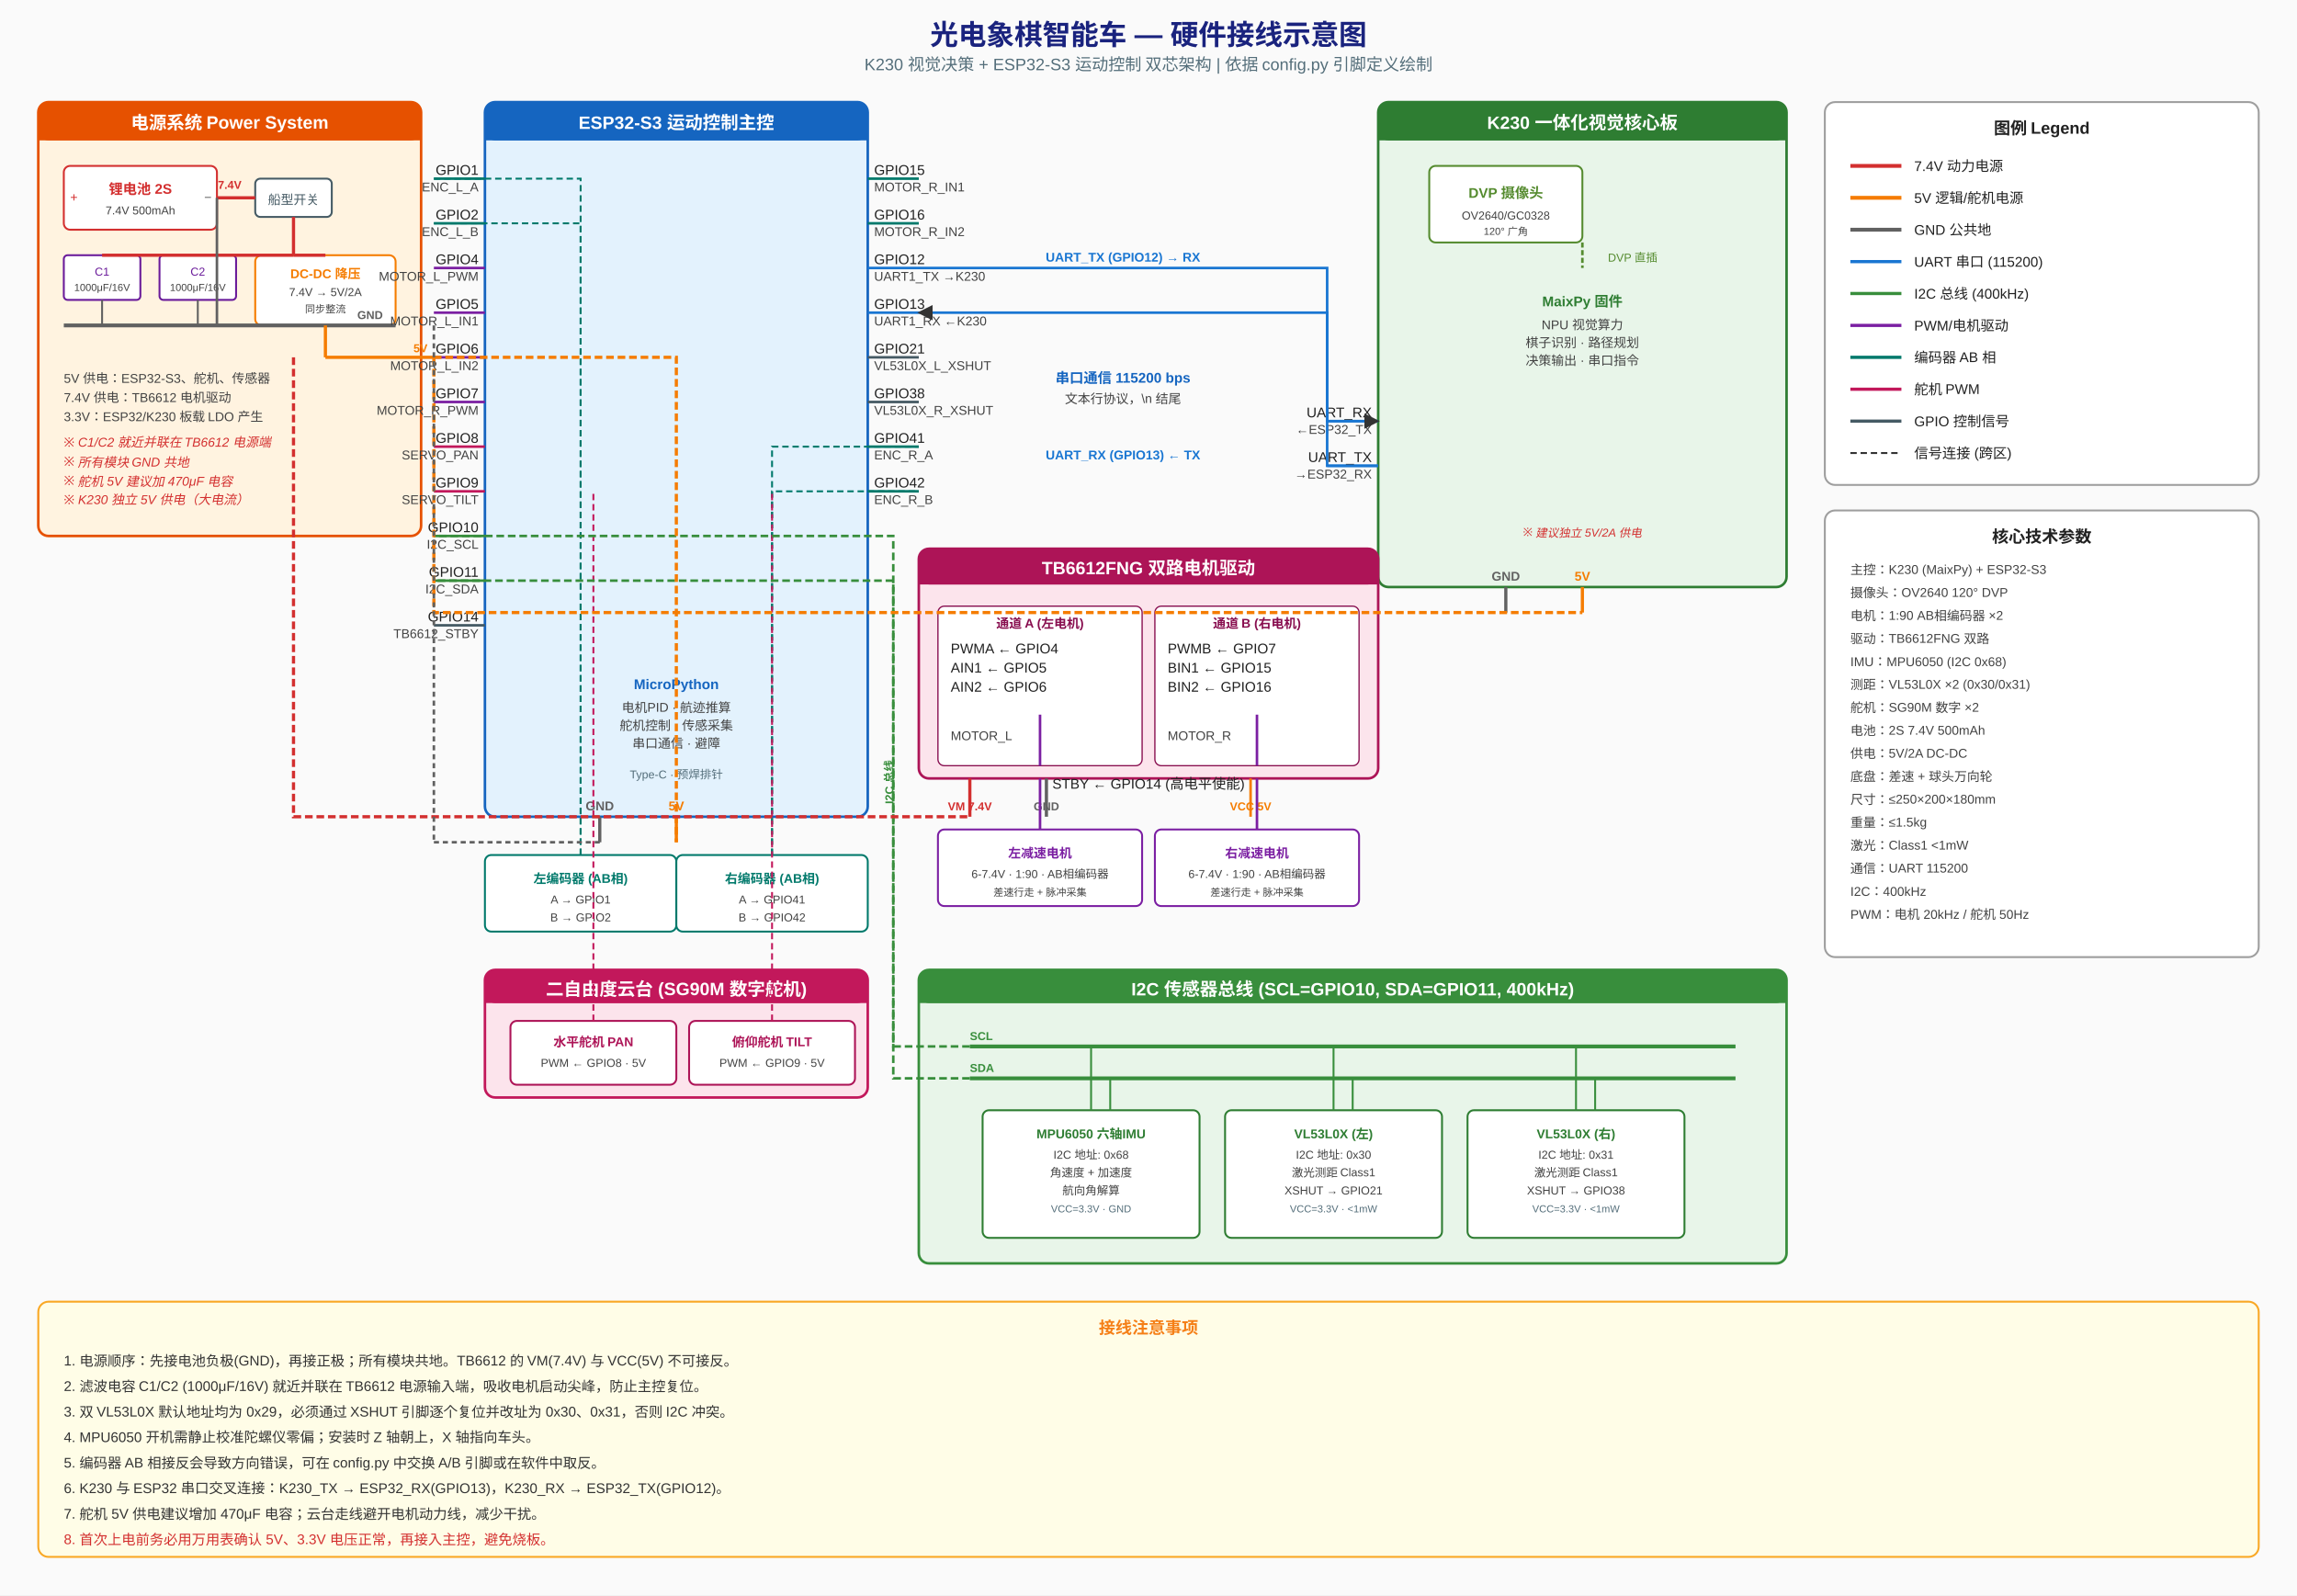
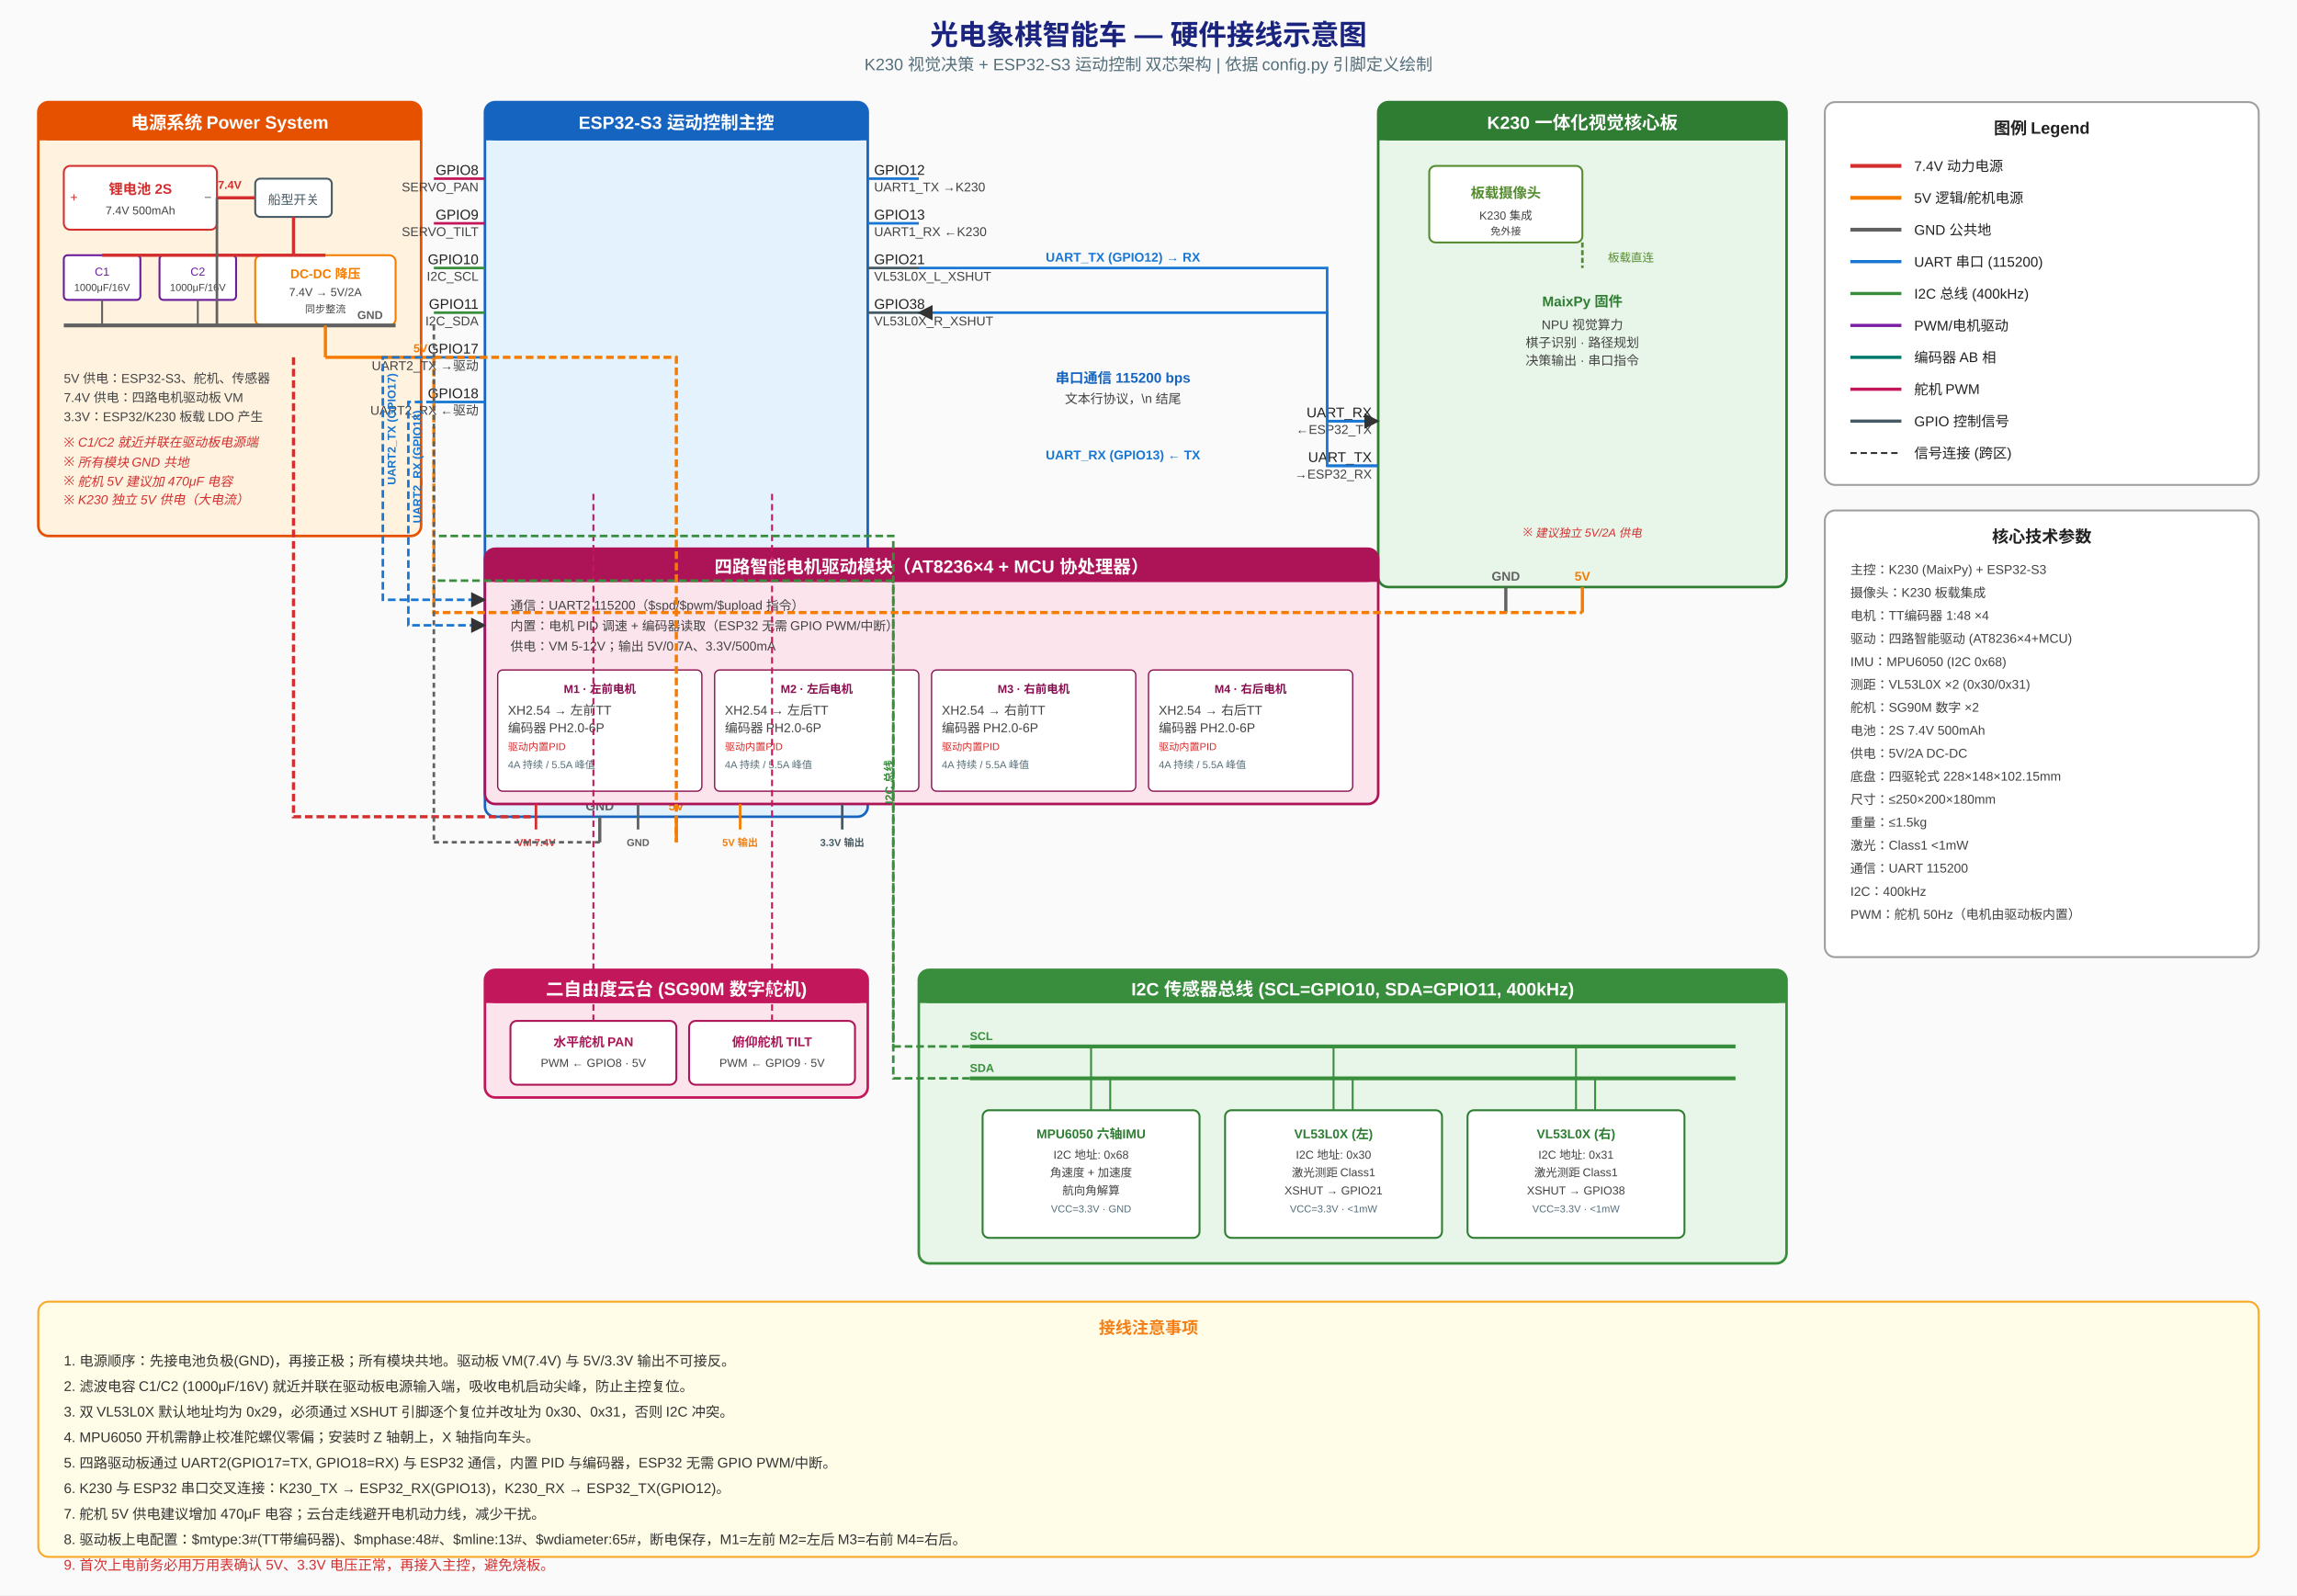
<svg xmlns="http://www.w3.org/2000/svg" viewBox="0 0 1800 1250" font-family="Arial, 'Microsoft YaHei', sans-serif">
  <defs>
    <marker id="arrow" viewBox="0 0 10 10" refX="9" refY="5" markerWidth="6" markerHeight="6" orient="auto">
      <path d="M 0 0 L 10 5 L 0 10 z" fill="#333" />
    </marker>
    <style>
      .title { font-size: 22px; font-weight: bold; fill: #1a237e; }
      .subtitle { font-size: 13px; fill: #546e7a; }
      .block-title { font-size: 14px; font-weight: bold; fill: #fff; }
      .pin-label { font-size: 11px; fill: #212121; }
      .pin-name { font-size: 10px; fill: #424242; }
      .net-label { font-size: 10px; font-weight: bold; }
      .legend-text { font-size: 11px; fill: #212121; }
      .note { font-size: 10px; fill: #d32f2f; font-style: italic; }
    </style>
  </defs>
  <rect x="0" y="0" width="1800" height="1250" fill="#fafafa" />
  <text x="900" y="35" text-anchor="middle" class="title">光电象棋智能车 — 硬件接线示意图</text>
  <text x="900" y="55" text-anchor="middle" class="subtitle">K230 视觉决策 + ESP32-S3 运动控制 双芯架构 | 依据 config.py 引脚定义绘制</text>
  <g id="power">
    <rect x="30" y="80" width="300" height="340" rx="8" fill="#fff3e0" stroke="#e65100" stroke-width="2" />
    <rect x="30" y="80" width="300" height="30" rx="8" fill="#e65100" />
    <rect x="30" y="100" width="300" height="10" fill="#e65100" />
    <text x="180" y="101" text-anchor="middle" class="block-title">电源系统 Power System</text>
    <rect x="50" y="130" width="120" height="50" rx="5" fill="#fff" stroke="#d32f2f" stroke-width="1.5" />
    <text x="110" y="152" text-anchor="middle" font-size="11" font-weight="bold" fill="#d32f2f">锂电池 2S</text>
    <text x="110" y="168" text-anchor="middle" font-size="9" fill="#424242">7.4V 500mAh</text>
    <text x="55" y="158" font-size="10" fill="#d32f2f">+</text>
    <text x="160" y="158" font-size="10" fill="#616161">−</text>
    <rect x="200" y="140" width="60" height="30" rx="4" fill="#fff" stroke="#455a64" stroke-width="1.5" />
    <text x="230" y="160" text-anchor="middle" font-size="10" fill="#455a64">船型开关</text>
    <line x1="170" y1="155" x2="200" y2="155" stroke="#d32f2f" stroke-width="2.5" />
    <text x="180" y="148" text-anchor="middle" font-size="9" fill="#d32f2f" font-weight="bold">7.4V</text>
    <rect x="50" y="200" width="60" height="35" rx="3" fill="#fff" stroke="#6a1b9a" stroke-width="1.5" />
    <text x="80" y="216" text-anchor="middle" font-size="9" fill="#6a1b9a">C1</text>
    <text x="80" y="228" text-anchor="middle" font-size="8" fill="#424242">1000μF/16V</text>
    <rect x="125" y="200" width="60" height="35" rx="3" fill="#fff" stroke="#6a1b9a" stroke-width="1.5" />
    <text x="155" y="216" text-anchor="middle" font-size="9" fill="#6a1b9a">C2</text>
    <text x="155" y="228" text-anchor="middle" font-size="8" fill="#424242">1000μF/16V</text>
    <rect x="200" y="200" width="110" height="55" rx="5" fill="#fff" stroke="#f57c00" stroke-width="1.5" />
    <text x="255" y="218" text-anchor="middle" font-size="10" font-weight="bold" fill="#f57c00">DC-DC 降压</text>
    <text x="255" y="232" text-anchor="middle" font-size="9" fill="#424242">7.4V → 5V/2A</text>
    <text x="255" y="245" text-anchor="middle" font-size="8" fill="#424242">同步整流</text>
    <line x1="230" y1="170" x2="230" y2="200" stroke="#d32f2f" stroke-width="2.5" />
    <line x1="230" y1="200" x2="80" y2="200" stroke="#d32f2f" stroke-width="2.5" />
    <line x1="230" y1="200" x2="255" y2="200" stroke="#d32f2f" stroke-width="2.5" />
    <line x1="50" y1="255" x2="310" y2="255" stroke="#616161" stroke-width="3" />
    <text x="300" y="250" text-anchor="end" font-size="9" fill="#616161" font-weight="bold">GND</text>
    <line x1="170" y1="155" x2="170" y2="255" stroke="#616161" stroke-width="2" />
    <line x1="80" y1="235" x2="80" y2="255" stroke="#616161" stroke-width="1.5" />
    <line x1="155" y1="235" x2="155" y2="255" stroke="#616161" stroke-width="1.5" />
    <line x1="255" y1="255" x2="255" y2="255" stroke="#616161" stroke-width="1.5" />
    <line x1="255" y1="255" x2="255" y2="280" stroke="#f57c00" stroke-width="2.5" />
    <line x1="255" y1="280" x2="340" y2="280" stroke="#f57c00" stroke-width="2.5" />
    <text x="335" y="276" text-anchor="end" font-size="9" fill="#f57c00" font-weight="bold">5V</text>
    <text x="50" y="300" font-size="10" fill="#424242">5V 供电：ESP32-S3、舵机、传感器</text>
-     <text x="50" y="315" font-size="10" fill="#424242">7.4V 供电：TB6612 电机驱动</text>
+     <text x="50" y="315" font-size="10" fill="#424242">7.4V 供电：四路电机驱动板 VM</text>
    <text x="50" y="330" font-size="10" fill="#424242">3.3V：ESP32/K230 板载 LDO 产生</text>
-     <text x="50" y="350" font-size="10" fill="#d32f2f" font-style="italic">※ C1/C2 就近并联在 TB6612 电源端</text>
+     <text x="50" y="350" font-size="10" fill="#d32f2f" font-style="italic">※ C1/C2 就近并联在驱动板电源端</text>
    <text x="50" y="365" font-size="10" fill="#d32f2f" font-style="italic">※ 所有模块 GND 共地</text>
    <text x="50" y="380" font-size="10" fill="#d32f2f" font-style="italic">※ 舵机 5V 建议加 470μF 电容</text>
    <text x="50" y="395" font-size="10" fill="#d32f2f" font-style="italic">※ K230 独立 5V 供电（大电流）</text>
  </g>
  <g id="esp32">
    <rect x="380" y="80" width="300" height="560" rx="8" fill="#e3f2fd" stroke="#1565c0" stroke-width="2" />
    <rect x="380" y="80" width="300" height="30" rx="8" fill="#1565c0" />
    <rect x="380" y="100" width="300" height="10" fill="#1565c0" />
    <text x="530" y="101" text-anchor="middle" class="block-title">ESP32-S3 运动控制主控</text>
    <g id="esp32_left_pins">
-       <line x1="380" y1="140" x2="340" y2="140" stroke="#00796b" stroke-width="2" />
-       <text x="375" y="137" text-anchor="end" class="pin-label">GPIO1</text>
-       <text x="375" y="150" text-anchor="end" class="pin-name">ENC_L_A</text>
-       <line x1="380" y1="175" x2="340" y2="175" stroke="#00796b" stroke-width="2" />
-       <text x="375" y="172" text-anchor="end" class="pin-label">GPIO2</text>
-       <text x="375" y="185" text-anchor="end" class="pin-name">ENC_L_B</text>
-       <line x1="380" y1="210" x2="340" y2="210" stroke="#7b1fa2" stroke-width="2" />
-       <text x="375" y="207" text-anchor="end" class="pin-label">GPIO4</text>
-       <text x="375" y="220" text-anchor="end" class="pin-name">MOTOR_L_PWM</text>
-       <line x1="380" y1="245" x2="340" y2="245" stroke="#7b1fa2" stroke-width="2" />
-       <text x="375" y="242" text-anchor="end" class="pin-label">GPIO5</text>
-       <text x="375" y="255" text-anchor="end" class="pin-name">MOTOR_L_IN1</text>
-       <line x1="380" y1="280" x2="340" y2="280" stroke="#7b1fa2" stroke-width="2" />
-       <text x="375" y="277" text-anchor="end" class="pin-label">GPIO6</text>
-       <text x="375" y="290" text-anchor="end" class="pin-name">MOTOR_L_IN2</text>
-       <line x1="380" y1="315" x2="340" y2="315" stroke="#7b1fa2" stroke-width="2" />
-       <text x="375" y="312" text-anchor="end" class="pin-label">GPIO7</text>
-       <text x="375" y="325" text-anchor="end" class="pin-name">MOTOR_R_PWM</text>
-       <line x1="380" y1="350" x2="340" y2="350" stroke="#c2185b" stroke-width="2" />
-       <text x="375" y="347" text-anchor="end" class="pin-label">GPIO8</text>
-       <text x="375" y="360" text-anchor="end" class="pin-name">SERVO_PAN</text>
-       <line x1="380" y1="385" x2="340" y2="385" stroke="#c2185b" stroke-width="2" />
-       <text x="375" y="382" text-anchor="end" class="pin-label">GPIO9</text>
-       <text x="375" y="395" text-anchor="end" class="pin-name">SERVO_TILT</text>
-       <line x1="380" y1="420" x2="340" y2="420" stroke="#388e3c" stroke-width="2" />
-       <text x="375" y="417" text-anchor="end" class="pin-label">GPIO10</text>
-       <text x="375" y="430" text-anchor="end" class="pin-name">I2C_SCL</text>
-       <line x1="380" y1="455" x2="340" y2="455" stroke="#388e3c" stroke-width="2" />
-       <text x="375" y="452" text-anchor="end" class="pin-label">GPIO11</text>
-       <text x="375" y="465" text-anchor="end" class="pin-name">I2C_SDA</text>
-       <line x1="380" y1="490" x2="340" y2="490" stroke="#455a64" stroke-width="2" />
-       <text x="375" y="487" text-anchor="end" class="pin-label">GPIO14</text>
-       <text x="375" y="500" text-anchor="end" class="pin-name">TB6612_STBY</text>
+       <line x1="380" y1="140" x2="340" y2="140" stroke="#c2185b" stroke-width="2" />
+       <text x="375" y="137" text-anchor="end" class="pin-label">GPIO8</text>
+       <text x="375" y="150" text-anchor="end" class="pin-name">SERVO_PAN</text>
+       <line x1="380" y1="175" x2="340" y2="175" stroke="#c2185b" stroke-width="2" />
+       <text x="375" y="172" text-anchor="end" class="pin-label">GPIO9</text>
+       <text x="375" y="185" text-anchor="end" class="pin-name">SERVO_TILT</text>
+       <line x1="380" y1="210" x2="340" y2="210" stroke="#388e3c" stroke-width="2" />
+       <text x="375" y="207" text-anchor="end" class="pin-label">GPIO10</text>
+       <text x="375" y="220" text-anchor="end" class="pin-name">I2C_SCL</text>
+       <line x1="380" y1="245" x2="340" y2="245" stroke="#388e3c" stroke-width="2" />
+       <text x="375" y="242" text-anchor="end" class="pin-label">GPIO11</text>
+       <text x="375" y="255" text-anchor="end" class="pin-name">I2C_SDA</text>
+       <line x1="380" y1="280" x2="340" y2="280" stroke="#1976d2" stroke-width="2" />
+       <text x="375" y="277" text-anchor="end" class="pin-label">GPIO17</text>
+       <text x="375" y="290" text-anchor="end" class="pin-name">UART2_TX →驱动</text>
+       <line x1="380" y1="315" x2="340" y2="315" stroke="#1976d2" stroke-width="2" />
+       <text x="375" y="312" text-anchor="end" class="pin-label">GPIO18</text>
+       <text x="375" y="325" text-anchor="end" class="pin-name">UART2_RX ←驱动</text>
    </g>
    <g id="esp32_right_pins">
-       <line x1="680" y1="140" x2="720" y2="140" stroke="#00796b" stroke-width="2" />
-       <text x="685" y="137" class="pin-label">GPIO15</text>
-       <text x="685" y="150" class="pin-name">MOTOR_R_IN1</text>
-       <line x1="680" y1="175" x2="720" y2="175" stroke="#00796b" stroke-width="2" />
-       <text x="685" y="172" class="pin-label">GPIO16</text>
-       <text x="685" y="185" class="pin-name">MOTOR_R_IN2</text>
-       <line x1="680" y1="210" x2="720" y2="210" stroke="#1976d2" stroke-width="2" />
-       <text x="685" y="207" class="pin-label">GPIO12</text>
-       <text x="685" y="220" class="pin-name">UART1_TX →K230</text>
-       <line x1="680" y1="245" x2="720" y2="245" stroke="#1976d2" stroke-width="2" />
-       <text x="685" y="242" class="pin-label">GPIO13</text>
-       <text x="685" y="255" class="pin-name">UART1_RX ←K230</text>
-       <line x1="680" y1="280" x2="720" y2="280" stroke="#455a64" stroke-width="2" />
-       <text x="685" y="277" class="pin-label">GPIO21</text>
-       <text x="685" y="290" class="pin-name">VL53L0X_L_XSHUT</text>
-       <line x1="680" y1="315" x2="720" y2="315" stroke="#455a64" stroke-width="2" />
-       <text x="685" y="312" class="pin-label">GPIO38</text>
-       <text x="685" y="325" class="pin-name">VL53L0X_R_XSHUT</text>
-       <line x1="680" y1="350" x2="720" y2="350" stroke="#00796b" stroke-width="2" />
-       <text x="685" y="347" class="pin-label">GPIO41</text>
-       <text x="685" y="360" class="pin-name">ENC_R_A</text>
-       <line x1="680" y1="385" x2="720" y2="385" stroke="#00796b" stroke-width="2" />
-       <text x="685" y="382" class="pin-label">GPIO42</text>
-       <text x="685" y="395" class="pin-name">ENC_R_B</text>
+       <line x1="680" y1="140" x2="720" y2="140" stroke="#1976d2" stroke-width="2" />
+       <text x="685" y="137" class="pin-label">GPIO12</text>
+       <text x="685" y="150" class="pin-name">UART1_TX →K230</text>
+       <line x1="680" y1="175" x2="720" y2="175" stroke="#1976d2" stroke-width="2" />
+       <text x="685" y="172" class="pin-label">GPIO13</text>
+       <text x="685" y="185" class="pin-name">UART1_RX ←K230</text>
+       <line x1="680" y1="210" x2="720" y2="210" stroke="#455a64" stroke-width="2" />
+       <text x="685" y="207" class="pin-label">GPIO21</text>
+       <text x="685" y="220" class="pin-name">VL53L0X_L_XSHUT</text>
+       <line x1="680" y1="245" x2="720" y2="245" stroke="#455a64" stroke-width="2" />
+       <text x="685" y="242" class="pin-label">GPIO38</text>
+       <text x="685" y="255" class="pin-name">VL53L0X_R_XSHUT</text>
    </g>
    <line x1="530" y1="640" x2="530" y2="660" stroke="#f57c00" stroke-width="2.5" />
    <line x1="470" y1="640" x2="470" y2="660" stroke="#616161" stroke-width="2.5" />
    <text x="530" y="635" text-anchor="middle" font-size="10" font-weight="bold" fill="#f57c00">5V</text>
    <text x="470" y="635" text-anchor="middle" font-size="10" font-weight="bold" fill="#616161">GND</text>
    <text x="530" y="540" text-anchor="middle" font-size="11" fill="#1565c0" font-weight="bold">MicroPython</text>
-     <text x="530" y="558" text-anchor="middle" font-size="10" fill="#424242">电机PID · 航迹推算</text>
-     <text x="530" y="572" text-anchor="middle" font-size="10" fill="#424242">舵机控制 · 传感采集</text>
-     <text x="530" y="586" text-anchor="middle" font-size="10" fill="#424242">串口通信 · 避障</text>
+     <text x="530" y="558" text-anchor="middle" font-size="10" fill="#424242">航迹推算 · 舵机控制</text>
+     <text x="530" y="572" text-anchor="middle" font-size="10" fill="#424242">传感采集 · 串口通信</text>
+     <text x="530" y="586" text-anchor="middle" font-size="10" fill="#424242">运动指令 · 避障</text>
    <text x="530" y="610" text-anchor="middle" font-size="9" fill="#546e7a">Type-C · 预焊排针</text>
  </g>
  <g id="k230">
    <rect x="1080" y="80" width="320" height="380" rx="8" fill="#e8f5e9" stroke="#2e7d32" stroke-width="2" />
    <rect x="1080" y="80" width="320" height="30" rx="8" fill="#2e7d32" />
    <rect x="1080" y="100" width="320" height="10" fill="#2e7d32" />
    <text x="1240" y="101" text-anchor="middle" class="block-title">K230 一体化视觉核心板</text>
    <rect x="1120" y="130" width="120" height="60" rx="5" fill="#fff" stroke="#558b2f" stroke-width="1.5" />
-     <text x="1180" y="155" text-anchor="middle" font-size="11" font-weight="bold" fill="#558b2f">DVP 摄像头</text>
-     <text x="1180" y="172" text-anchor="middle" font-size="9" fill="#424242">OV2640/GC0328</text>
-     <text x="1180" y="184" text-anchor="middle" font-size="8" fill="#424242">120° 广角</text>
+     <text x="1180" y="155" text-anchor="middle" font-size="11" font-weight="bold" fill="#558b2f">板载摄像头</text>
+     <text x="1180" y="172" text-anchor="middle" font-size="9" fill="#424242">K230 集成</text>
+     <text x="1180" y="184" text-anchor="middle" font-size="8" fill="#424242">免外接</text>
    <line x1="1240" y1="190" x2="1240" y2="210" stroke="#558b2f" stroke-width="2" stroke-dasharray="4,2" />
-     <text x="1260" y="205" font-size="9" fill="#558b2f">DVP 直插</text>
+     <text x="1260" y="205" font-size="9" fill="#558b2f">板载直连</text>
    <text x="1240" y="240" text-anchor="middle" font-size="11" fill="#2e7d32" font-weight="bold">MaixPy 固件</text>
    <text x="1240" y="258" text-anchor="middle" font-size="10" fill="#424242">NPU 视觉算力</text>
    <text x="1240" y="272" text-anchor="middle" font-size="10" fill="#424242">棋子识别 · 路径规划</text>
    <text x="1240" y="286" text-anchor="middle" font-size="10" fill="#424242">决策输出 · 串口指令</text>
    <line x1="1080" y1="330" x2="1040" y2="330" stroke="#1976d2" stroke-width="2" />
    <text x="1075" y="327" text-anchor="end" class="pin-label">UART_RX</text>
    <text x="1075" y="340" text-anchor="end" class="pin-name">←ESP32_TX</text>
    <line x1="1080" y1="365" x2="1040" y2="365" stroke="#1976d2" stroke-width="2" />
    <text x="1075" y="362" text-anchor="end" class="pin-label">UART_TX</text>
    <text x="1075" y="375" text-anchor="end" class="pin-name">→ESP32_RX</text>
    <line x1="1240" y1="460" x2="1240" y2="480" stroke="#f57c00" stroke-width="2.5" />
    <line x1="1180" y1="460" x2="1180" y2="480" stroke="#616161" stroke-width="2.5" />
    <text x="1240" y="455" text-anchor="middle" font-size="10" font-weight="bold" fill="#f57c00">5V</text>
    <text x="1180" y="455" text-anchor="middle" font-size="10" font-weight="bold" fill="#616161">GND</text>
    <text x="1240" y="420" text-anchor="middle" font-size="9" fill="#d32f2f" font-style="italic">※ 建议独立 5V/2A 供电</text>
  </g>
  <g id="uart_lines">
    <path d="M 720 210 L 1040 210 L 1040 330 L 1080 330" fill="none" stroke="#1976d2" stroke-width="2" marker-end="url(#arrow)" />
    <text x="880" y="205" text-anchor="middle" font-size="10" fill="#1976d2" font-weight="bold">UART_TX (GPIO12) → RX</text>
    <path d="M 1080 365 L 1040 365 L 1040 245 L 720 245" fill="none" stroke="#1976d2" stroke-width="2" marker-end="url(#arrow)" />
    <text x="880" y="360" text-anchor="middle" font-size="10" fill="#1976d2" font-weight="bold">UART_RX (GPIO13) ← TX</text>
    <text x="880" y="300" text-anchor="middle" font-size="11" fill="#1565c0" font-weight="bold">串口通信 115200 bps</text>
    <text x="880" y="316" text-anchor="middle" font-size="10" fill="#424242">文本行协议，\n 结尾</text>
  </g>
  <g id="motor_system">
-     <rect x="720" y="430" width="360" height="180" rx="8" fill="#fce4ec" stroke="#ad1457" stroke-width="2" />
-     <rect x="720" y="430" width="360" height="28" rx="8" fill="#ad1457" />
-     <rect x="720" y="448" width="360" height="10" fill="#ad1457" />
-     <text x="900" y="450" text-anchor="middle" class="block-title">TB6612FNG 双路电机驱动</text>
-     <rect x="735" y="475" width="160" height="125" rx="5" fill="#fff" stroke="#880e4f" stroke-width="1" />
-     <text x="815" y="492" text-anchor="middle" font-size="10" font-weight="bold" fill="#880e4f">通道 A (左电机)</text>
-     <text x="745" y="512" font-size="9" class="pin-label">PWMA ← GPIO4</text>
-     <text x="745" y="527" font-size="9" class="pin-label">AIN1 ← GPIO5</text>
-     <text x="745" y="542" font-size="9" class="pin-label">AIN2 ← GPIO6</text>
-     <line x1="815" y1="560" x2="815" y2="600" stroke="#7b1fa2" stroke-width="2" />
-     <text x="745" y="580" font-size="9" class="pin-name">MOTOR_L</text>
-     <rect x="905" y="475" width="160" height="125" rx="5" fill="#fff" stroke="#880e4f" stroke-width="1" />
-     <text x="985" y="492" text-anchor="middle" font-size="10" font-weight="bold" fill="#880e4f">通道 B (右电机)</text>
-     <text x="915" y="512" font-size="9" class="pin-label">PWMB ← GPIO7</text>
-     <text x="915" y="527" font-size="9" class="pin-label">BIN1 ← GPIO15</text>
-     <text x="915" y="542" font-size="9" class="pin-label">BIN2 ← GPIO16</text>
-     <line x1="985" y1="560" x2="985" y2="600" stroke="#7b1fa2" stroke-width="2" />
-     <text x="915" y="580" font-size="9" class="pin-name">MOTOR_R</text>
-     <text x="900" y="618" text-anchor="middle" font-size="9" class="pin-label">STBY ← GPIO14 (高电平使能)</text>
-     <line x1="760" y1="610" x2="760" y2="640" stroke="#d32f2f" stroke-width="2.5" />
-     <text x="760" y="635" text-anchor="middle" font-size="9" font-weight="bold" fill="#d32f2f">VM 7.4V</text>
-     <line x1="820" y1="610" x2="820" y2="640" stroke="#616161" stroke-width="2.5" />
-     <text x="820" y="635" text-anchor="middle" font-size="9" font-weight="bold" fill="#616161">GND</text>
-     <line x1="980" y1="610" x2="980" y2="640" stroke="#f57c00" stroke-width="2" />
-     <text x="980" y="635" text-anchor="middle" font-size="9" font-weight="bold" fill="#f57c00">VCC 5V</text>
-     <rect x="735" y="650" width="160" height="60" rx="5" fill="#fff" stroke="#7b1fa2" stroke-width="1.5" />
-     <text x="815" y="672" text-anchor="middle" font-size="10" font-weight="bold" fill="#7b1fa2">左减速电机</text>
-     <text x="815" y="688" text-anchor="middle" font-size="9" fill="#424242">6-7.4V · 1:90 · AB相编码器</text>
-     <text x="815" y="702" text-anchor="middle" font-size="8" fill="#424242">差速行走 + 脉冲采集</text>
-     <rect x="905" y="650" width="160" height="60" rx="5" fill="#fff" stroke="#7b1fa2" stroke-width="1.5" />
-     <text x="985" y="672" text-anchor="middle" font-size="10" font-weight="bold" fill="#7b1fa2">右减速电机</text>
-     <text x="985" y="688" text-anchor="middle" font-size="9" fill="#424242">6-7.4V · 1:90 · AB相编码器</text>
-     <text x="985" y="702" text-anchor="middle" font-size="8" fill="#424242">差速行走 + 脉冲采集</text>
-     <line x1="815" y1="610" x2="815" y2="650" stroke="#7b1fa2" stroke-width="2" />
-     <line x1="985" y1="610" x2="985" y2="650" stroke="#7b1fa2" stroke-width="2" />
-   </g>
-   <g id="encoders">
-     <rect x="380" y="670" width="150" height="60" rx="5" fill="#fff" stroke="#00796b" stroke-width="1.5" />
-     <text x="455" y="692" text-anchor="middle" font-size="10" font-weight="bold" fill="#00796b">左编码器 (AB相)</text>
-     <text x="455" y="708" text-anchor="middle" font-size="9" fill="#424242">A → GPIO1</text>
-     <text x="455" y="722" text-anchor="middle" font-size="9" fill="#424242">B → GPIO2</text>
-     <rect x="530" y="670" width="150" height="60" rx="5" fill="#fff" stroke="#00796b" stroke-width="1.5" />
-     <text x="605" y="692" text-anchor="middle" font-size="10" font-weight="bold" fill="#00796b">右编码器 (AB相)</text>
-     <text x="605" y="708" text-anchor="middle" font-size="9" fill="#424242">A → GPIO41</text>
-     <text x="605" y="722" text-anchor="middle" font-size="9" fill="#424242">B → GPIO42</text>
-     <path d="M 455 670 L 455 140 L 340 140" fill="none" stroke="#00796b" stroke-width="1.5" stroke-dasharray="5,3" />
-     <path d="M 455 670 L 455 175 L 340 175" fill="none" stroke="#00796b" stroke-width="1.5" stroke-dasharray="5,3" />
-     <path d="M 605 670 L 605 350 L 720 350" fill="none" stroke="#00796b" stroke-width="1.5" stroke-dasharray="5,3" />
-     <path d="M 605 670 L 605 385 L 720 385" fill="none" stroke="#00796b" stroke-width="1.5" stroke-dasharray="5,3" />
+     <rect x="380" y="430" width="700" height="200" rx="8" fill="#fce4ec" stroke="#ad1457" stroke-width="2" />
+     <rect x="380" y="430" width="700" height="26" rx="8" fill="#ad1457" />
+     <rect x="380" y="446" width="700" height="10" fill="#ad1457" />
+     <text x="730" y="449" text-anchor="middle" class="block-title">四路智能电机驱动模块（AT8236×4 + MCU 协处理器）</text>
+     <text x="400" y="478" font-size="10" fill="#424242">通信：UART2 115200（$spd/$pwm/$upload 指令）</text>
+     <text x="400" y="494" font-size="10" fill="#424242">内置：电机 PID 调速 + 编码器读取（ESP32 无需 GPIO PWM/中断）</text>
+     <text x="400" y="510" font-size="10" fill="#424242">供电：VM 5-12V；输出 5V/0.7A、3.3V/500mA</text>
+     <rect x="390" y="525" width="160" height="95" rx="4" fill="#fff" stroke="#880e4f" stroke-width="1" />
+     <text x="470" y="543" text-anchor="middle" font-size="9" font-weight="bold" fill="#880e4f">M1 · 左前电机</text>
+     <text x="398" y="560" font-size="8" class="pin-name">XH2.54 → 左前TT</text>
+     <text x="398" y="574" font-size="8" class="pin-name">编码器 PH2.0-6P</text>
+     <text x="398" y="588" font-size="8" fill="#d32f2f">驱动内置PID</text>
+     <text x="398" y="602" font-size="8" fill="#546e7a">4A 持续 / 5.5A 峰值</text>
+     <rect x="560" y="525" width="160" height="95" rx="4" fill="#fff" stroke="#880e4f" stroke-width="1" />
+     <text x="640" y="543" text-anchor="middle" font-size="9" font-weight="bold" fill="#880e4f">M2 · 左后电机</text>
+     <text x="568" y="560" font-size="8" class="pin-name">XH2.54 → 左后TT</text>
+     <text x="568" y="574" font-size="8" class="pin-name">编码器 PH2.0-6P</text>
+     <text x="568" y="588" font-size="8" fill="#d32f2f">驱动内置PID</text>
+     <text x="568" y="602" font-size="8" fill="#546e7a">4A 持续 / 5.5A 峰值</text>
+     <rect x="730" y="525" width="160" height="95" rx="4" fill="#fff" stroke="#880e4f" stroke-width="1" />
+     <text x="810" y="543" text-anchor="middle" font-size="9" font-weight="bold" fill="#880e4f">M3 · 右前电机</text>
+     <text x="738" y="560" font-size="8" class="pin-name">XH2.54 → 右前TT</text>
+     <text x="738" y="574" font-size="8" class="pin-name">编码器 PH2.0-6P</text>
+     <text x="738" y="588" font-size="8" fill="#d32f2f">驱动内置PID</text>
+     <text x="738" y="602" font-size="8" fill="#546e7a">4A 持续 / 5.5A 峰值</text>
+     <rect x="900" y="525" width="160" height="95" rx="4" fill="#fff" stroke="#880e4f" stroke-width="1" />
+     <text x="980" y="543" text-anchor="middle" font-size="9" font-weight="bold" fill="#880e4f">M4 · 右后电机</text>
+     <text x="908" y="560" font-size="8" class="pin-name">XH2.54 → 右后TT</text>
+     <text x="908" y="574" font-size="8" class="pin-name">编码器 PH2.0-6P</text>
+     <text x="908" y="588" font-size="8" fill="#d32f2f">驱动内置PID</text>
+     <text x="908" y="602" font-size="8" fill="#546e7a">4A 持续 / 5.5A 峰值</text>
+     <line x1="420" y1="630" x2="420" y2="650" stroke="#d32f2f" stroke-width="2" />
+     <text x="420" y="663" text-anchor="middle" font-size="8" font-weight="bold" fill="#d32f2f">VM 7.4V</text>
+     <line x1="500" y1="630" x2="500" y2="650" stroke="#616161" stroke-width="2" />
+     <text x="500" y="663" text-anchor="middle" font-size="8" font-weight="bold" fill="#616161">GND</text>
+     <line x1="580" y1="630" x2="580" y2="650" stroke="#f57c00" stroke-width="2" />
+     <text x="580" y="663" text-anchor="middle" font-size="8" font-weight="bold" fill="#f57c00">5V 输出</text>
+     <line x1="660" y1="630" x2="660" y2="650" stroke="#455a64" stroke-width="2" />
+     <text x="660" y="663" text-anchor="middle" font-size="8" font-weight="bold" fill="#455a64">3.3V 输出</text>
+     <path d="M 340 280 L 300 280 L 300 470 L 380 470" fill="none" stroke="#1976d2" stroke-width="2" stroke-dasharray="6,3" marker-end="url(#arrow)" />
+     <text x="310" y="380" font-size="9" fill="#1976d2" font-weight="bold" transform="rotate(-90 310 380)">UART2_TX (GPIO17)</text>
+     <path d="M 340 315 L 320 315 L 320 490 L 380 490" fill="none" stroke="#1976d2" stroke-width="2" stroke-dasharray="6,3" marker-end="url(#arrow)" />
+     <text x="330" y="410" font-size="9" fill="#1976d2" font-weight="bold" transform="rotate(-90 330 410)">UART2_RX (GPIO18)</text>
  </g>
  <g id="servos">
    <rect x="380" y="760" width="300" height="100" rx="8" fill="#fce4ec" stroke="#c2185b" stroke-width="2" />
    <rect x="380" y="760" width="300" height="26" rx="8" fill="#c2185b" />
    <rect x="380" y="778" width="300" height="8" fill="#c2185b" />
    <text x="530" y="780" text-anchor="middle" class="block-title">二自由度云台 (SG90M 数字舵机)</text>
    <rect x="400" y="800" width="130" height="50" rx="5" fill="#fff" stroke="#ad1457" stroke-width="1.5" />
    <text x="465" y="820" text-anchor="middle" font-size="10" font-weight="bold" fill="#ad1457">水平舵机 PAN</text>
    <text x="465" y="836" text-anchor="middle" font-size="9" fill="#424242">PWM ← GPIO8 · 5V</text>
    <rect x="540" y="800" width="130" height="50" rx="5" fill="#fff" stroke="#ad1457" stroke-width="1.5" />
    <text x="605" y="820" text-anchor="middle" font-size="10" font-weight="bold" fill="#ad1457">俯仰舵机 TILT</text>
    <text x="605" y="836" text-anchor="middle" font-size="9" fill="#424242">PWM ← GPIO9 · 5V</text>
    <line x1="465" y1="800" x2="465" y2="385" stroke="#c2185b" stroke-width="1.5" stroke-dasharray="5,3" />
    <line x1="605" y1="800" x2="605" y2="385" stroke="#c2185b" stroke-width="1.5" stroke-dasharray="5,3" />
  </g>
  <g id="i2c_sensors">
    <rect x="720" y="760" width="680" height="230" rx="8" fill="#e8f5e9" stroke="#388e3c" stroke-width="2" />
    <rect x="720" y="760" width="680" height="26" rx="8" fill="#388e3c" />
    <rect x="720" y="778" width="680" height="8" fill="#388e3c" />
    <text x="1060" y="780" text-anchor="middle" class="block-title">I2C 传感器总线 (SCL=GPIO10, SDA=GPIO11, 400kHz)</text>
    <line x1="760" y1="820" x2="1360" y2="820" stroke="#388e3c" stroke-width="3" />
    <text x="760" y="815" font-size="9" fill="#388e3c" font-weight="bold">SCL</text>
    <line x1="760" y1="845" x2="1360" y2="845" stroke="#388e3c" stroke-width="3" />
    <text x="760" y="840" font-size="9" fill="#388e3c" font-weight="bold">SDA</text>
    <rect x="770" y="870" width="170" height="100" rx="5" fill="#fff" stroke="#2e7d32" stroke-width="1.5" />
    <text x="855" y="892" text-anchor="middle" font-size="10" font-weight="bold" fill="#2e7d32">MPU6050 六轴IMU</text>
    <text x="855" y="908" text-anchor="middle" font-size="9" fill="#424242">I2C 地址: 0x68</text>
    <text x="855" y="922" text-anchor="middle" font-size="9" fill="#424242">角速度 + 加速度</text>
    <text x="855" y="936" text-anchor="middle" font-size="9" fill="#424242">航向角解算</text>
    <text x="855" y="950" text-anchor="middle" font-size="8" fill="#546e7a">VCC=3.3V · GND</text>
    <line x1="855" y1="870" x2="855" y2="820" stroke="#388e3c" stroke-width="1.5" />
    <line x1="870" y1="870" x2="870" y2="845" stroke="#388e3c" stroke-width="1.5" />
    <rect x="960" y="870" width="170" height="100" rx="5" fill="#fff" stroke="#2e7d32" stroke-width="1.5" />
    <text x="1045" y="892" text-anchor="middle" font-size="10" font-weight="bold" fill="#2e7d32">VL53L0X (左)</text>
    <text x="1045" y="908" text-anchor="middle" font-size="9" fill="#424242">I2C 地址: 0x30</text>
    <text x="1045" y="922" text-anchor="middle" font-size="9" fill="#424242">激光测距 Class1</text>
    <text x="1045" y="936" text-anchor="middle" font-size="9" fill="#424242">XSHUT → GPIO21</text>
    <text x="1045" y="950" text-anchor="middle" font-size="8" fill="#546e7a">VCC=3.3V · &lt;1mW</text>
    <line x1="1045" y1="870" x2="1045" y2="820" stroke="#388e3c" stroke-width="1.5" />
    <line x1="1060" y1="870" x2="1060" y2="845" stroke="#388e3c" stroke-width="1.5" />
    <rect x="1150" y="870" width="170" height="100" rx="5" fill="#fff" stroke="#2e7d32" stroke-width="1.5" />
    <text x="1235" y="892" text-anchor="middle" font-size="10" font-weight="bold" fill="#2e7d32">VL53L0X (右)</text>
    <text x="1235" y="908" text-anchor="middle" font-size="9" fill="#424242">I2C 地址: 0x31</text>
    <text x="1235" y="922" text-anchor="middle" font-size="9" fill="#424242">激光测距 Class1</text>
    <text x="1235" y="936" text-anchor="middle" font-size="9" fill="#424242">XSHUT → GPIO38</text>
    <text x="1235" y="950" text-anchor="middle" font-size="8" fill="#546e7a">VCC=3.3V · &lt;1mW</text>
    <line x1="1235" y1="870" x2="1235" y2="820" stroke="#388e3c" stroke-width="1.5" />
    <line x1="1250" y1="870" x2="1250" y2="845" stroke="#388e3c" stroke-width="1.5" />
    <path d="M 760 820 L 700 820 L 700 420 L 340 420" fill="none" stroke="#388e3c" stroke-width="2" stroke-dasharray="6,3" />
    <path d="M 760 845 L 700 845 L 700 455 L 340 455" fill="none" stroke="#388e3c" stroke-width="2" stroke-dasharray="6,3" />
    <text x="700" y="630" font-size="9" fill="#388e3c" font-weight="bold" transform="rotate(-90 700 630)">I2C 总线</text>
  </g>
  <g id="power_dist">
    <path d="M 340 280 L 530 280 L 530 660" fill="none" stroke="#f57c00" stroke-width="2.5" stroke-dasharray="6,3" />
    <path d="M 340 280 L 340 480 L 1240 480" fill="none" stroke="#f57c00" stroke-width="2.5" stroke-dasharray="6,3" />
-     <path d="M 230 280 L 230 640 L 760 640" fill="none" stroke="#d32f2f" stroke-width="2.5" stroke-dasharray="6,3" />
+     <path d="M 230 280 L 230 640 L 420 640" fill="none" stroke="#d32f2f" stroke-width="2.5" stroke-dasharray="6,3" />
    <line x1="340" y1="255" x2="340" y2="660" stroke="#616161" stroke-width="2" stroke-dasharray="4,3" />
    <line x1="340" y1="660" x2="470" y2="660" stroke="#616161" stroke-width="2" stroke-dasharray="4,3" />
  </g>
  <g id="legend">
    <rect x="1430" y="80" width="340" height="300" rx="8" fill="#fff" stroke="#9e9e9e" stroke-width="1.5" />
    <text x="1600" y="105" text-anchor="middle" font-size="13" font-weight="bold" fill="#212121">图例 Legend</text>
    <line x1="1450" y1="130" x2="1490" y2="130" stroke="#d32f2f" stroke-width="3" />
    <text x="1500" y="134" class="legend-text">7.4V 动力电源</text>
    <line x1="1450" y1="155" x2="1490" y2="155" stroke="#f57c00" stroke-width="3" />
    <text x="1500" y="159" class="legend-text">5V 逻辑/舵机电源</text>
    <line x1="1450" y1="180" x2="1490" y2="180" stroke="#616161" stroke-width="3" />
    <text x="1500" y="184" class="legend-text">GND 公共地</text>
    <line x1="1450" y1="205" x2="1490" y2="205" stroke="#1976d2" stroke-width="2.5" />
    <text x="1500" y="209" class="legend-text">UART 串口 (115200)</text>
    <line x1="1450" y1="230" x2="1490" y2="230" stroke="#388e3c" stroke-width="2.5" />
    <text x="1500" y="234" class="legend-text">I2C 总线 (400kHz)</text>
    <line x1="1450" y1="255" x2="1490" y2="255" stroke="#7b1fa2" stroke-width="2.5" />
    <text x="1500" y="259" class="legend-text">PWM/电机驱动</text>
    <line x1="1450" y1="280" x2="1490" y2="280" stroke="#00796b" stroke-width="2.5" />
    <text x="1500" y="284" class="legend-text">编码器 AB 相</text>
    <line x1="1450" y1="305" x2="1490" y2="305" stroke="#c2185b" stroke-width="2.5" />
    <text x="1500" y="309" class="legend-text">舵机 PWM</text>
    <line x1="1450" y1="330" x2="1490" y2="330" stroke="#455a64" stroke-width="2.5" />
    <text x="1500" y="334" class="legend-text">GPIO 控制信号</text>
    <line x1="1450" y1="355" x2="1490" y2="355" stroke="#333" stroke-width="1.5" stroke-dasharray="5,3" />
    <text x="1500" y="359" class="legend-text">信号连接 (跨区)</text>
  </g>
  <g id="specs">
    <rect x="1430" y="400" width="340" height="350" rx="8" fill="#fff" stroke="#9e9e9e" stroke-width="1.5" />
    <text x="1600" y="425" text-anchor="middle" font-size="13" font-weight="bold" fill="#212121">核心技术参数</text>
    <text x="1450" y="450" font-size="10" fill="#424242">主控：K230 (MaixPy) + ESP32-S3</text>
-     <text x="1450" y="468" font-size="10" fill="#424242">摄像头：OV2640 120° DVP</text>
-     <text x="1450" y="486" font-size="10" fill="#424242">电机：1:90 AB相编码器 ×2</text>
-     <text x="1450" y="504" font-size="10" fill="#424242">驱动：TB6612FNG 双路</text>
+     <text x="1450" y="468" font-size="10" fill="#424242">摄像头：K230 板载集成</text>
+     <text x="1450" y="486" font-size="10" fill="#424242">电机：TT编码器 1:48 ×4</text>
+     <text x="1450" y="504" font-size="10" fill="#424242">驱动：四路智能驱动 (AT8236×4+MCU)</text>
    <text x="1450" y="522" font-size="10" fill="#424242">IMU：MPU6050 (I2C 0x68)</text>
    <text x="1450" y="540" font-size="10" fill="#424242">测距：VL53L0X ×2 (0x30/0x31)</text>
    <text x="1450" y="558" font-size="10" fill="#424242">舵机：SG90M 数字 ×2</text>
    <text x="1450" y="576" font-size="10" fill="#424242">电池：2S 7.4V 500mAh</text>
    <text x="1450" y="594" font-size="10" fill="#424242">供电：5V/2A DC-DC</text>
-     <text x="1450" y="612" font-size="10" fill="#424242">底盘：差速 + 球头万向轮</text>
+     <text x="1450" y="612" font-size="10" fill="#424242">底盘：四驱轮式 228×148×102.15mm</text>
    <text x="1450" y="630" font-size="10" fill="#424242">尺寸：≤250×200×180mm</text>
    <text x="1450" y="648" font-size="10" fill="#424242">重量：≤1.5kg</text>
    <text x="1450" y="666" font-size="10" fill="#424242">激光：Class1 &lt;1mW</text>
    <text x="1450" y="684" font-size="10" fill="#424242">通信：UART 115200</text>
    <text x="1450" y="702" font-size="10" fill="#424242">I2C：400kHz</text>
-     <text x="1450" y="720" font-size="10" fill="#424242">PWM：电机 20kHz / 舵机 50Hz</text>
+     <text x="1450" y="720" font-size="10" fill="#424242">PWM：舵机 50Hz（电机由驱动板内置）</text>
  </g>
  <g id="notes">
    <rect x="30" y="1020" width="1740" height="200" rx="8" fill="#fffde7" stroke="#f9a825" stroke-width="1.5" />
    <text x="900" y="1045" text-anchor="middle" font-size="13" font-weight="bold" fill="#f57f17">接线注意事项</text>
-     <text x="50" y="1070" font-size="11" fill="#333">1. 电源顺序：先接电池负极(GND)，再接正极；所有模块共地。TB6612 的 VM(7.4V) 与 VCC(5V) 不可接反。</text>
-     <text x="50" y="1090" font-size="11" fill="#333">2. 滤波电容 C1/C2 (1000μF/16V) 就近并联在 TB6612 电源输入端，吸收电机启动尖峰，防止主控复位。</text>
+     <text x="50" y="1070" font-size="11" fill="#333">1. 电源顺序：先接电池负极(GND)，再接正极；所有模块共地。驱动板 VM(7.4V) 与 5V/3.3V 输出不可接反。</text>
+     <text x="50" y="1090" font-size="11" fill="#333">2. 滤波电容 C1/C2 (1000μF/16V) 就近并联在驱动板电源输入端，吸收电机启动尖峰，防止主控复位。</text>
    <text x="50" y="1110" font-size="11" fill="#333">3. 双 VL53L0X 默认地址均为 0x29，必须通过 XSHUT 引脚逐个复位并改址为 0x30、0x31，否则 I2C 冲突。</text>
    <text x="50" y="1130" font-size="11" fill="#333">4. MPU6050 开机需静止校准陀螺仪零偏；安装时 Z 轴朝上，X 轴指向车头。</text>
-     <text x="50" y="1150" font-size="11" fill="#333">5. 编码器 AB 相接反会导致方向错误，可在 config.py 中交换 A/B 引脚或在软件中取反。</text>
+     <text x="50" y="1150" font-size="11" fill="#333">5. 四路驱动板通过 UART2(GPIO17=TX, GPIO18=RX) 与 ESP32 通信，内置 PID 与编码器，ESP32 无需 GPIO PWM/中断。</text>
    <text x="50" y="1170" font-size="11" fill="#333">6. K230 与 ESP32 串口交叉连接：K230_TX → ESP32_RX(GPIO13)，K230_RX → ESP32_TX(GPIO12)。</text>
    <text x="50" y="1190" font-size="11" fill="#333">7. 舵机 5V 供电建议增加 470μF 电容；云台走线避开电机动力线，减少干扰。</text>
-     <text x="50" y="1210" font-size="11" fill="#d32f2f">8. 首次上电前务必用万用表确认 5V、3.3V 电压正常，再接入主控，避免烧板。</text>
+     <text x="50" y="1210" font-size="11" fill="#333">8. 驱动板上电配置：$mtype:3#(TT带编码器)、$mphase:48#、$mline:13#、$wdiameter:65#，断电保存，M1=左前 M2=左后 M3=右前 M4=右后。</text>
+     <text x="50" y="1230" font-size="11" fill="#d32f2f">9. 首次上电前务必用万用表确认 5V、3.3V 电压正常，再接入主控，避免烧板。</text>
  </g>
</svg>
